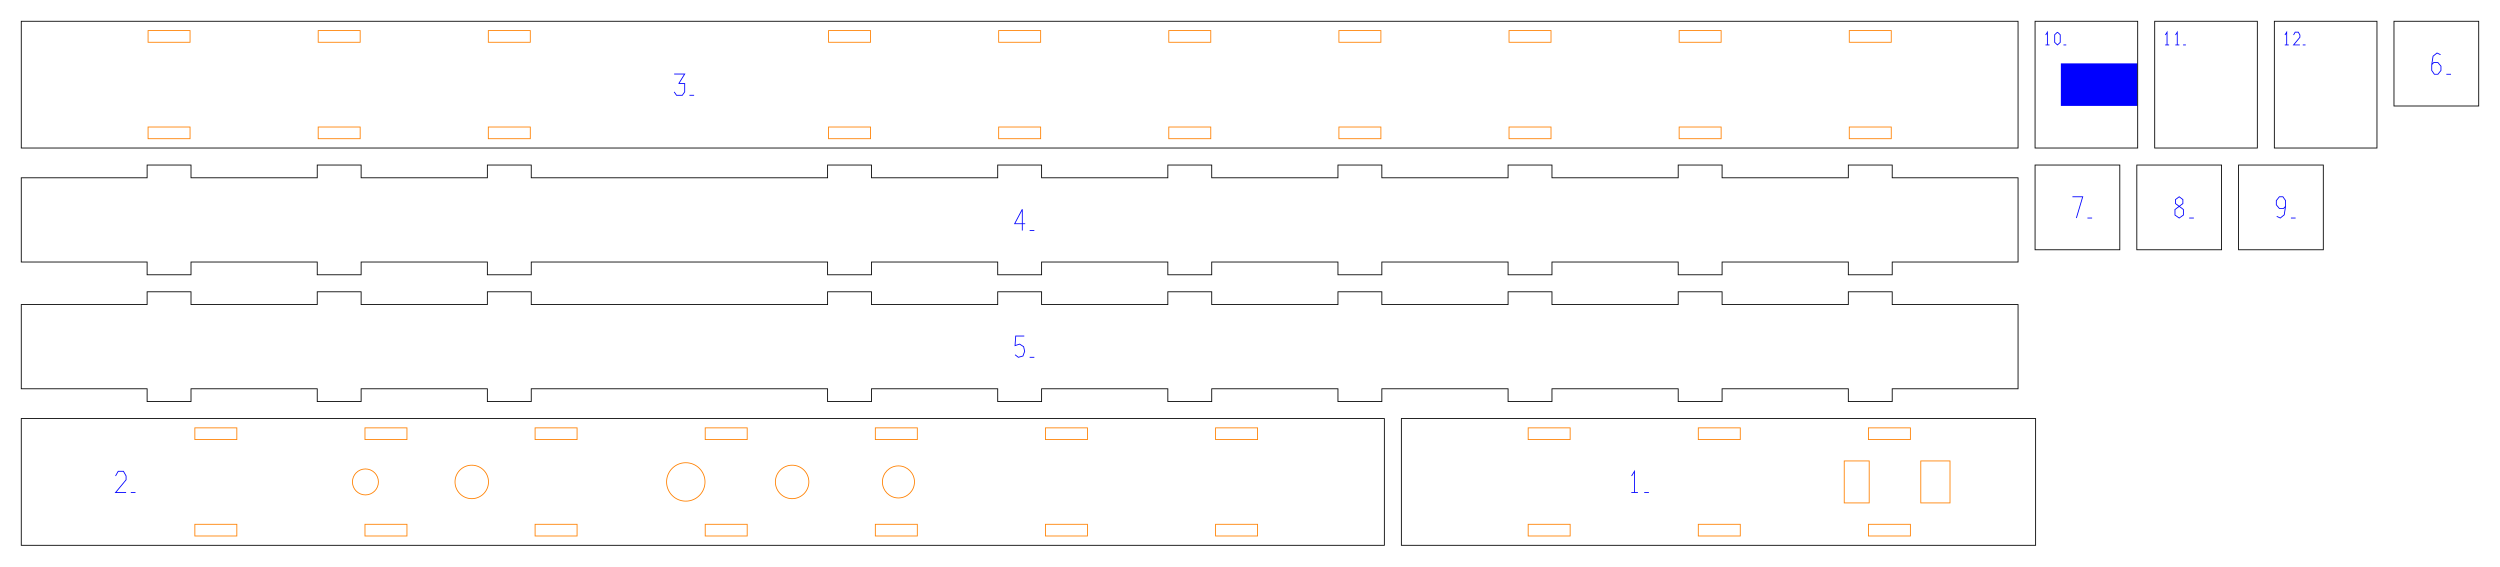
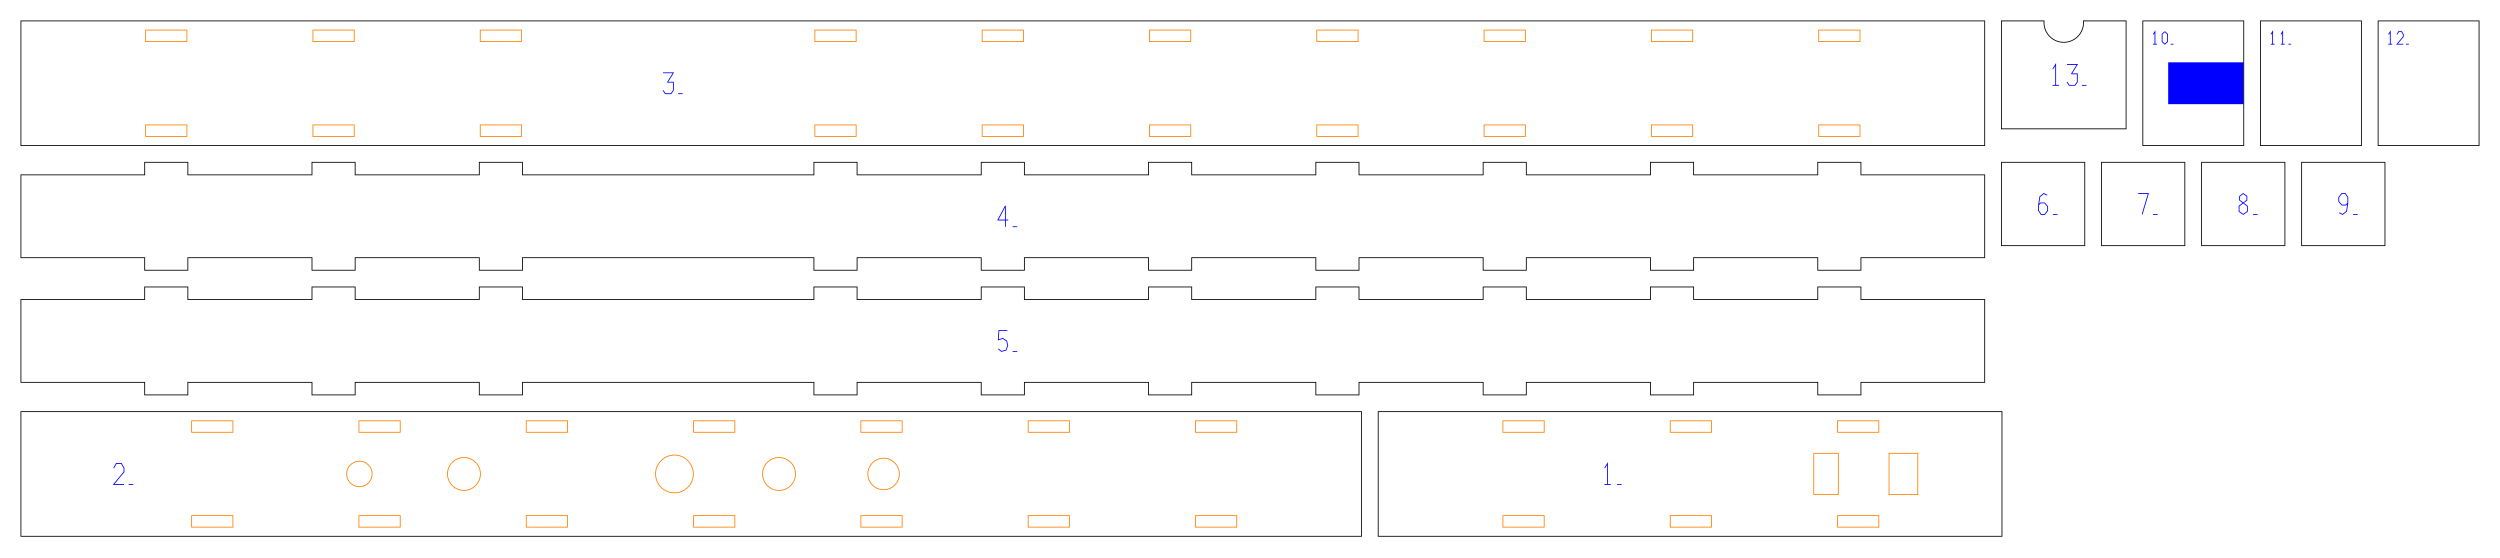
- <svg xmlns="http://www.w3.org/2000/svg" width="587.82mm" height="133.22mm" viewBox="0 0 587.82 133.22">
+ <svg xmlns="http://www.w3.org/2000/svg" width="597.70mm" height="133.22mm" viewBox="0 0 597.70 133.22">
  <g fill="none" stroke="#0000ff" stroke-width="0.2">
    <path d="M 158.511,17.402 L 160.991,17.402 L 159.596,19.652" />
    <path d="M 159.596,19.652 L 160.991,19.652 L 160.991,21.602 L 160.433,22.402 L 159.069,22.402 L 158.511,21.602" />
    <path d="M 162.101,22.402 L 163.201,22.402" />
-     <path d="M 480.994,8.225 L 481.403,7.565 L 481.403,10.565" />
-     <path d="M 480.957,10.565 L 481.887,10.565" />
-     <path d="M 483.766,7.565 L 484.417,8.165 L 484.417,9.965 L 483.766,10.565 L 483.115,9.965 L 483.115,8.165 L 483.766,7.565" />
-     <path d="M 485.176,10.565 L 485.836,10.565" />
-     <path d="M 509.124,8.225 L 509.533,7.565 L 509.533,10.565" />
-     <path d="M 509.087,10.565 L 510.017,10.565" />
-     <path d="M 511.524,8.225 L 511.933,7.565 L 511.933,10.565" />
-     <path d="M 511.487,10.565 L 512.417,10.565" />
-     <path d="M 513.306,10.565 L 513.966,10.565" />
-     <path d="M 537.254,8.225 L 537.663,7.565 L 537.663,10.565" />
-     <path d="M 537.217,10.565 L 538.147,10.565" />
-     <path d="M 539.282,8.225 L 539.654,7.565 L 540.398,7.565 L 540.770,8.225 L 540.770,8.765 L 539.282,10.565 L 540.770,10.565" />
-     <path d="M 541.436,10.565 L 542.096,10.565" />
-     <path d="M 573.845,12.862 L 573.008,12.462 L 572.078,13.212 L 571.768,15.212 L 571.768,16.562 L 572.388,17.462 L 573.225,17.462 L 573.938,16.562 L 573.938,15.562 L 573.225,14.712 L 572.233,14.712 L 571.768,15.212" />
-     <path d="M 575.203,17.462 L 576.303,17.462" />
+     <path d="M 490.783,16.502 L 491.465,15.402 L 491.465,20.402" />
+     <path d="M 490.721,20.402 L 492.271,20.402" />
+     <path d="M 494.163,15.402 L 496.643,15.402 L 495.248,17.652" />
+     <path d="M 495.248,17.652 L 496.643,17.652 L 496.643,19.602 L 496.085,20.402 L 494.721,20.402 L 494.163,19.602" />
+     <path d="M 497.753,20.402 L 498.853,20.402" />
+     <path d="M 514.798,8.225 L 515.208,7.565 L 515.208,10.565" />
+     <path d="M 514.761,10.565 L 515.691,10.565" />
+     <path d="M 517.570,7.565 L 518.221,8.165 L 518.221,9.965 L 517.570,10.565 L 516.919,9.965 L 516.919,8.165 L 517.570,7.565" />
+     <path d="M 518.980,10.565 L 519.640,10.565" />
+     <path d="M 542.928,8.225 L 543.338,7.565 L 543.338,10.565" />
+     <path d="M 542.891,10.565 L 543.821,10.565" />
+     <path d="M 545.328,8.225 L 545.738,7.565 L 545.738,10.565" />
+     <path d="M 545.291,10.565 L 546.221,10.565" />
+     <path d="M 547.110,10.565 L 547.770,10.565" />
+     <path d="M 571.058,8.225 L 571.468,7.565 L 571.468,10.565" />
+     <path d="M 571.021,10.565 L 571.951,10.565" />
+     <path d="M 573.086,8.225 L 573.458,7.565 L 574.202,7.565 L 574.574,8.225 L 574.574,8.765 L 573.086,10.565 L 574.574,10.565" />
+     <path d="M 575.240,10.565 L 575.900,10.565" />
    <path d="M 240.371,54.206 L 240.371,49.206 L 238.573,52.606 L 241.053,52.606" />
    <path d="M 242.101,54.206 L 243.201,54.206" />
-     <path d="M 487.285,46.266 L 489.703,46.266 L 488.215,51.266" />
+     <path d="M 489.455,46.666 L 488.618,46.266 L 487.688,47.016 L 487.378,49.016 L 487.378,50.366 L 487.998,51.266 L 488.835,51.266 L 489.548,50.366 L 489.548,49.366 L 488.835,48.516 L 487.843,48.516 L 487.378,49.016" />
    <path d="M 490.813,51.266 L 491.913,51.266" />
-     <path d="M 512.388,48.516 L 511.520,47.866 L 511.520,46.916 L 512.388,46.266 L 513.256,46.916 L 513.256,47.866 L 512.388,48.516 L 511.396,49.266 L 511.396,50.566 L 512.388,51.266 L 513.380,50.566 L 513.380,49.266 L 512.388,48.516" />
+     <path d="M 511.210,46.266 L 513.628,46.266 L 512.140,51.266" />
    <path d="M 514.738,51.266 L 515.838,51.266" />
-     <path d="M 535.320,50.866 L 536.157,51.266 L 537.087,50.516 L 537.397,48.516 L 537.397,47.166 L 536.777,46.266 L 535.940,46.266 L 535.227,47.166 L 535.227,48.166 L 535.940,49.016 L 536.932,49.016 L 537.397,48.516" />
+     <path d="M 536.312,48.516 L 535.444,47.866 L 535.444,46.916 L 536.312,46.266 L 537.180,46.916 L 537.180,47.866 L 536.312,48.516 L 535.320,49.266 L 535.320,50.566 L 536.312,51.266 L 537.304,50.566 L 537.304,49.266 L 536.312,48.516" />
    <path d="M 538.662,51.266 L 539.762,51.266" />
+     <path d="M 559.244,50.866 L 560.081,51.266 L 561.011,50.516 L 561.321,48.516 L 561.321,47.166 L 560.701,46.266 L 559.864,46.266 L 559.151,47.166 L 559.151,48.166 L 559.864,49.016 L 560.856,49.016 L 561.321,48.516" />
+     <path d="M 562.586,51.266 L 563.686,51.266" />
    <path d="M 240.836,79.011 L 238.821,79.011 L 238.666,81.261 L 239.751,80.911 L 240.681,81.511 L 240.929,82.611 L 240.526,83.711 L 239.441,84.011 L 238.666,83.411" />
    <path d="M 242.101,84.011 L 243.201,84.011" />
    <path d="M 27.168,111.915 L 27.788,110.815 L 29.028,110.815 L 29.648,111.915 L 29.648,112.815 L 27.168,115.815 L 29.648,115.815" />
    <path d="M 30.758,115.815 L 31.858,115.815" />
    <path d="M 383.632,111.915 L 384.314,110.815 L 384.314,115.815" />
    <path d="M 383.570,115.815 L 385.120,115.815" />
    <path d="M 386.602,115.815 L 387.702,115.815" />
  </g>
  <g fill="#0000ff" stroke="none">
-     <path d="M 484.566,14.902 L 502.566,14.902 L 502.566,24.902 L 484.566,24.902 Z" />
+     <path d="M 518.370,14.902 L 536.370,14.902 L 536.370,24.902 L 518.370,24.902 Z" />
  </g>
  <g fill="none" stroke="#ff8000" stroke-width="0.2">
    <path d="M 34.816,7.190 L 44.686,7.190 L 44.686,9.940 L 34.816,9.940 Z" />
    <path d="M 34.816,29.864 L 44.686,29.864 L 44.686,32.614 L 34.816,32.614 Z" />
    <path d="M 74.816,7.190 L 84.686,7.190 L 84.686,9.940 L 74.816,9.940 Z" />
    <path d="M 74.816,29.864 L 84.686,29.864 L 84.686,32.614 L 74.816,32.614 Z" />
    <path d="M 114.816,7.190 L 124.686,7.190 L 124.686,9.940 L 114.816,9.940 Z" />
    <path d="M 114.816,29.864 L 124.686,29.864 L 124.686,32.614 L 114.816,32.614 Z" />
    <path d="M 194.816,7.190 L 204.686,7.190 L 204.686,9.940 L 194.816,9.940 Z" />
    <path d="M 194.816,29.864 L 204.686,29.864 L 204.686,32.614 L 194.816,32.614 Z" />
    <path d="M 234.816,7.190 L 244.686,7.190 L 244.686,9.940 L 234.816,9.940 Z" />
    <path d="M 234.816,29.864 L 244.686,29.864 L 244.686,32.614 L 234.816,32.614 Z" />
    <path d="M 274.816,7.190 L 284.686,7.190 L 284.686,9.940 L 274.816,9.940 Z" />
    <path d="M 274.816,29.864 L 284.686,29.864 L 284.686,32.614 L 274.816,32.614 Z" />
    <path d="M 314.816,7.190 L 324.686,7.190 L 324.686,9.940 L 314.816,9.940 Z" />
    <path d="M 314.816,29.864 L 324.686,29.864 L 324.686,32.614 L 314.816,32.614 Z" />
    <path d="M 354.816,7.190 L 364.686,7.190 L 364.686,9.940 L 354.816,9.940 Z" />
    <path d="M 354.816,29.864 L 364.686,29.864 L 364.686,32.614 L 354.816,32.614 Z" />
    <path d="M 394.816,7.190 L 404.686,7.190 L 404.686,9.940 L 394.816,9.940 Z" />
    <path d="M 394.816,29.864 L 404.686,29.864 L 404.686,32.614 L 394.816,32.614 Z" />
    <path d="M 434.816,7.190 L 444.686,7.190 L 444.686,9.940 L 434.816,9.940 Z" />
    <path d="M 434.816,29.864 L 444.686,29.864 L 444.686,32.614 L 434.816,32.614 Z" />
    <circle cx="211.250" cy="113.315" r="3.769" />
    <circle cx="186.250" cy="113.315" r="3.935" />
    <circle cx="161.250" cy="113.315" r="4.517" />
    <circle cx="110.923" cy="113.315" r="3.935" />
    <circle cx="85.923" cy="113.315" r="3.054" />
    <path d="M 45.816,100.603 L 55.686,100.603 L 55.686,103.353 L 45.816,103.353 Z" />
    <path d="M 45.816,123.277 L 55.686,123.277 L 55.686,126.027 L 45.816,126.027 Z" />
    <path d="M 85.816,100.603 L 95.686,100.603 L 95.686,103.353 L 85.816,103.353 Z" />
    <path d="M 85.816,123.277 L 95.686,123.277 L 95.686,126.027 L 85.816,126.027 Z" />
    <path d="M 125.816,100.603 L 135.686,100.603 L 135.686,103.353 L 125.816,103.353 Z" />
    <path d="M 125.816,123.277 L 135.686,123.277 L 135.686,126.027 L 125.816,126.027 Z" />
    <path d="M 165.816,100.603 L 175.686,100.603 L 175.686,103.353 L 165.816,103.353 Z" />
    <path d="M 165.816,123.277 L 175.686,123.277 L 175.686,126.027 L 165.816,126.027 Z" />
    <path d="M 205.816,100.603 L 215.686,100.603 L 215.686,103.353 L 205.816,103.353 Z" />
    <path d="M 205.816,123.277 L 215.686,123.277 L 215.686,126.027 L 205.816,126.027 Z" />
    <path d="M 245.816,100.603 L 255.686,100.603 L 255.686,103.353 L 245.816,103.353 Z" />
    <path d="M 245.816,123.277 L 255.686,123.277 L 255.686,126.027 L 245.816,126.027 Z" />
    <path d="M 285.816,100.603 L 295.686,100.603 L 295.686,103.353 L 285.816,103.353 Z" />
    <path d="M 285.816,123.277 L 295.686,123.277 L 295.686,126.027 L 285.816,126.027 Z" />
    <path d="M 433.631,108.380 L 439.501,108.380 L 439.501,118.250 L 433.631,118.250 Z" />
    <path d="M 451.631,108.380 L 458.501,108.380 L 458.501,118.250 L 451.631,118.250 Z" />
    <path d="M 359.317,100.603 L 369.187,100.603 L 369.187,103.353 L 359.317,103.353 Z" />
    <path d="M 359.317,123.277 L 369.187,123.277 L 369.187,126.027 L 359.317,126.027 Z" />
    <path d="M 399.317,100.603 L 409.187,100.603 L 409.187,103.353 L 399.317,103.353 Z" />
    <path d="M 399.317,123.277 L 409.187,123.277 L 409.187,126.027 L 399.317,126.027 Z" />
    <path d="M 439.317,100.603 L 449.187,100.603 L 449.187,103.353 L 439.317,103.353 Z" />
    <path d="M 439.317,123.277 L 449.187,123.277 L 449.187,126.027 L 439.317,126.027 Z" />
  </g>
  <g fill="none" stroke="#000000" stroke-width="0.2">
    <path d="M 5.000,5.000 L 474.501,5.000 L 474.501,34.804 L 5.000,34.804 Z" />
-     <path d="M 478.501,5.000 L 502.631,5.000 L 502.631,34.804 L 478.501,34.804 Z" />
-     <path d="M 506.631,5.000 L 530.761,5.000 L 530.761,34.804 L 506.631,34.804 Z" />
-     <path d="M 534.761,5.000 L 558.891,5.000 L 558.891,34.804 L 534.761,34.804 Z" />
-     <path d="M 562.891,5.000 L 582.815,5.000 L 582.815,24.924 L 562.891,24.924 Z" />
+     <path d="M 478.501,5.000 L 488.690,5.000 A 4.730 4.730 0 1 0 498.117,5.000 L 508.305,5.000 L 508.305,30.804 L 478.501,30.804 Z" />
+     <path d="M 512.305,5.000 L 536.435,5.000 L 536.435,34.804 L 512.305,34.804 Z" />
+     <path d="M 540.435,5.000 L 564.565,5.000 L 564.565,34.804 L 540.435,34.804 Z" />
+     <path d="M 568.565,5.000 L 592.695,5.000 L 592.695,34.804 L 568.565,34.804 Z" />
    <path d="M 5.000,41.804 L 34.591,41.804 L 34.591,38.804 L 44.911,38.804 L 44.911,41.804 L 74.591,41.804 L 74.591,38.804 L 84.911,38.804 L 84.911,41.804 L 114.591,41.804 L 114.591,38.804 L 124.911,38.804 L 124.911,41.804 L 194.591,41.804 L 194.591,38.804 L 204.911,38.804 L 204.911,41.804 L 234.591,41.804 L 234.591,38.804 L 244.911,38.804 L 244.911,41.804 L 274.591,41.804 L 274.591,38.804 L 284.911,38.804 L 284.911,41.804 L 314.591,41.804 L 314.591,38.804 L 324.911,38.804 L 324.911,41.804 L 354.591,41.804 L 354.591,38.804 L 364.911,38.804 L 364.911,41.804 L 394.591,41.804 L 394.591,38.804 L 404.911,38.804 L 404.911,41.804 L 434.591,41.804 L 434.591,38.804 L 444.911,38.804 L 444.911,41.804 L 474.501,41.804 L 474.501,61.608 L 444.911,61.608 L 444.911,64.608 L 434.591,64.608 L 434.591,61.608 L 404.911,61.608 L 404.911,64.608 L 394.591,64.608 L 394.591,61.608 L 364.911,61.608 L 364.911,64.608 L 354.591,64.608 L 354.591,61.608 L 324.911,61.608 L 324.911,64.608 L 314.591,64.608 L 314.591,61.608 L 284.911,61.608 L 284.911,64.608 L 274.591,64.608 L 274.591,61.608 L 244.911,61.608 L 244.911,64.608 L 234.591,64.608 L 234.591,61.608 L 204.911,61.608 L 204.911,64.608 L 194.591,64.608 L 194.591,61.608 L 124.911,61.608 L 124.911,64.608 L 114.591,64.608 L 114.591,61.608 L 84.911,61.608 L 84.911,64.608 L 74.591,64.608 L 74.591,61.608 L 44.911,61.608 L 44.911,64.608 L 34.591,64.608 L 34.591,61.608 L 5.000,61.608 Z" />
    <path d="M 478.501,38.804 L 498.425,38.804 L 498.425,58.728 L 478.501,58.728 Z" />
    <path d="M 502.425,38.804 L 522.350,38.804 L 522.350,58.728 L 502.425,58.728 Z" />
    <path d="M 526.350,38.804 L 546.274,38.804 L 546.274,58.728 L 526.350,58.728 Z" />
+     <path d="M 550.274,38.804 L 570.198,38.804 L 570.198,58.728 L 550.274,58.728 Z" />
    <path d="M 5.000,71.608 L 34.591,71.608 L 34.591,68.608 L 44.911,68.608 L 44.911,71.608 L 74.591,71.608 L 74.591,68.608 L 84.911,68.608 L 84.911,71.608 L 114.591,71.608 L 114.591,68.608 L 124.911,68.608 L 124.911,71.608 L 194.591,71.608 L 194.591,68.608 L 204.911,68.608 L 204.911,71.608 L 234.591,71.608 L 234.591,68.608 L 244.911,68.608 L 244.911,71.608 L 274.591,71.608 L 274.591,68.608 L 284.911,68.608 L 284.911,71.608 L 314.591,71.608 L 314.591,68.608 L 324.911,68.608 L 324.911,71.608 L 354.591,71.608 L 354.591,68.608 L 364.911,68.608 L 364.911,71.608 L 394.591,71.608 L 394.591,68.608 L 404.911,68.608 L 404.911,71.608 L 434.591,71.608 L 434.591,68.608 L 444.911,68.608 L 444.911,71.608 L 474.501,71.608 L 474.501,91.413 L 444.911,91.413 L 444.911,94.413 L 434.591,94.413 L 434.591,91.413 L 404.911,91.413 L 404.911,94.413 L 394.591,94.413 L 394.591,91.413 L 364.911,91.413 L 364.911,94.413 L 354.591,94.413 L 354.591,91.413 L 324.911,91.413 L 324.911,94.413 L 314.591,94.413 L 314.591,91.413 L 284.911,91.413 L 284.911,94.413 L 274.591,94.413 L 274.591,91.413 L 244.911,91.413 L 244.911,94.413 L 234.591,94.413 L 234.591,91.413 L 204.911,91.413 L 204.911,94.413 L 194.591,94.413 L 194.591,91.413 L 124.911,91.413 L 124.911,94.413 L 114.591,94.413 L 114.591,91.413 L 84.911,91.413 L 84.911,94.413 L 74.591,94.413 L 74.591,91.413 L 44.911,91.413 L 44.911,94.413 L 34.591,94.413 L 34.591,91.413 L 5.000,91.413 Z" />
    <path d="M 5.000,98.413 L 325.501,98.413 L 325.501,128.217 L 5.000,128.217 Z" />
    <path d="M 329.501,98.413 L 478.631,98.413 L 478.631,128.217 L 329.501,128.217 Z" />
  </g>
</svg>
